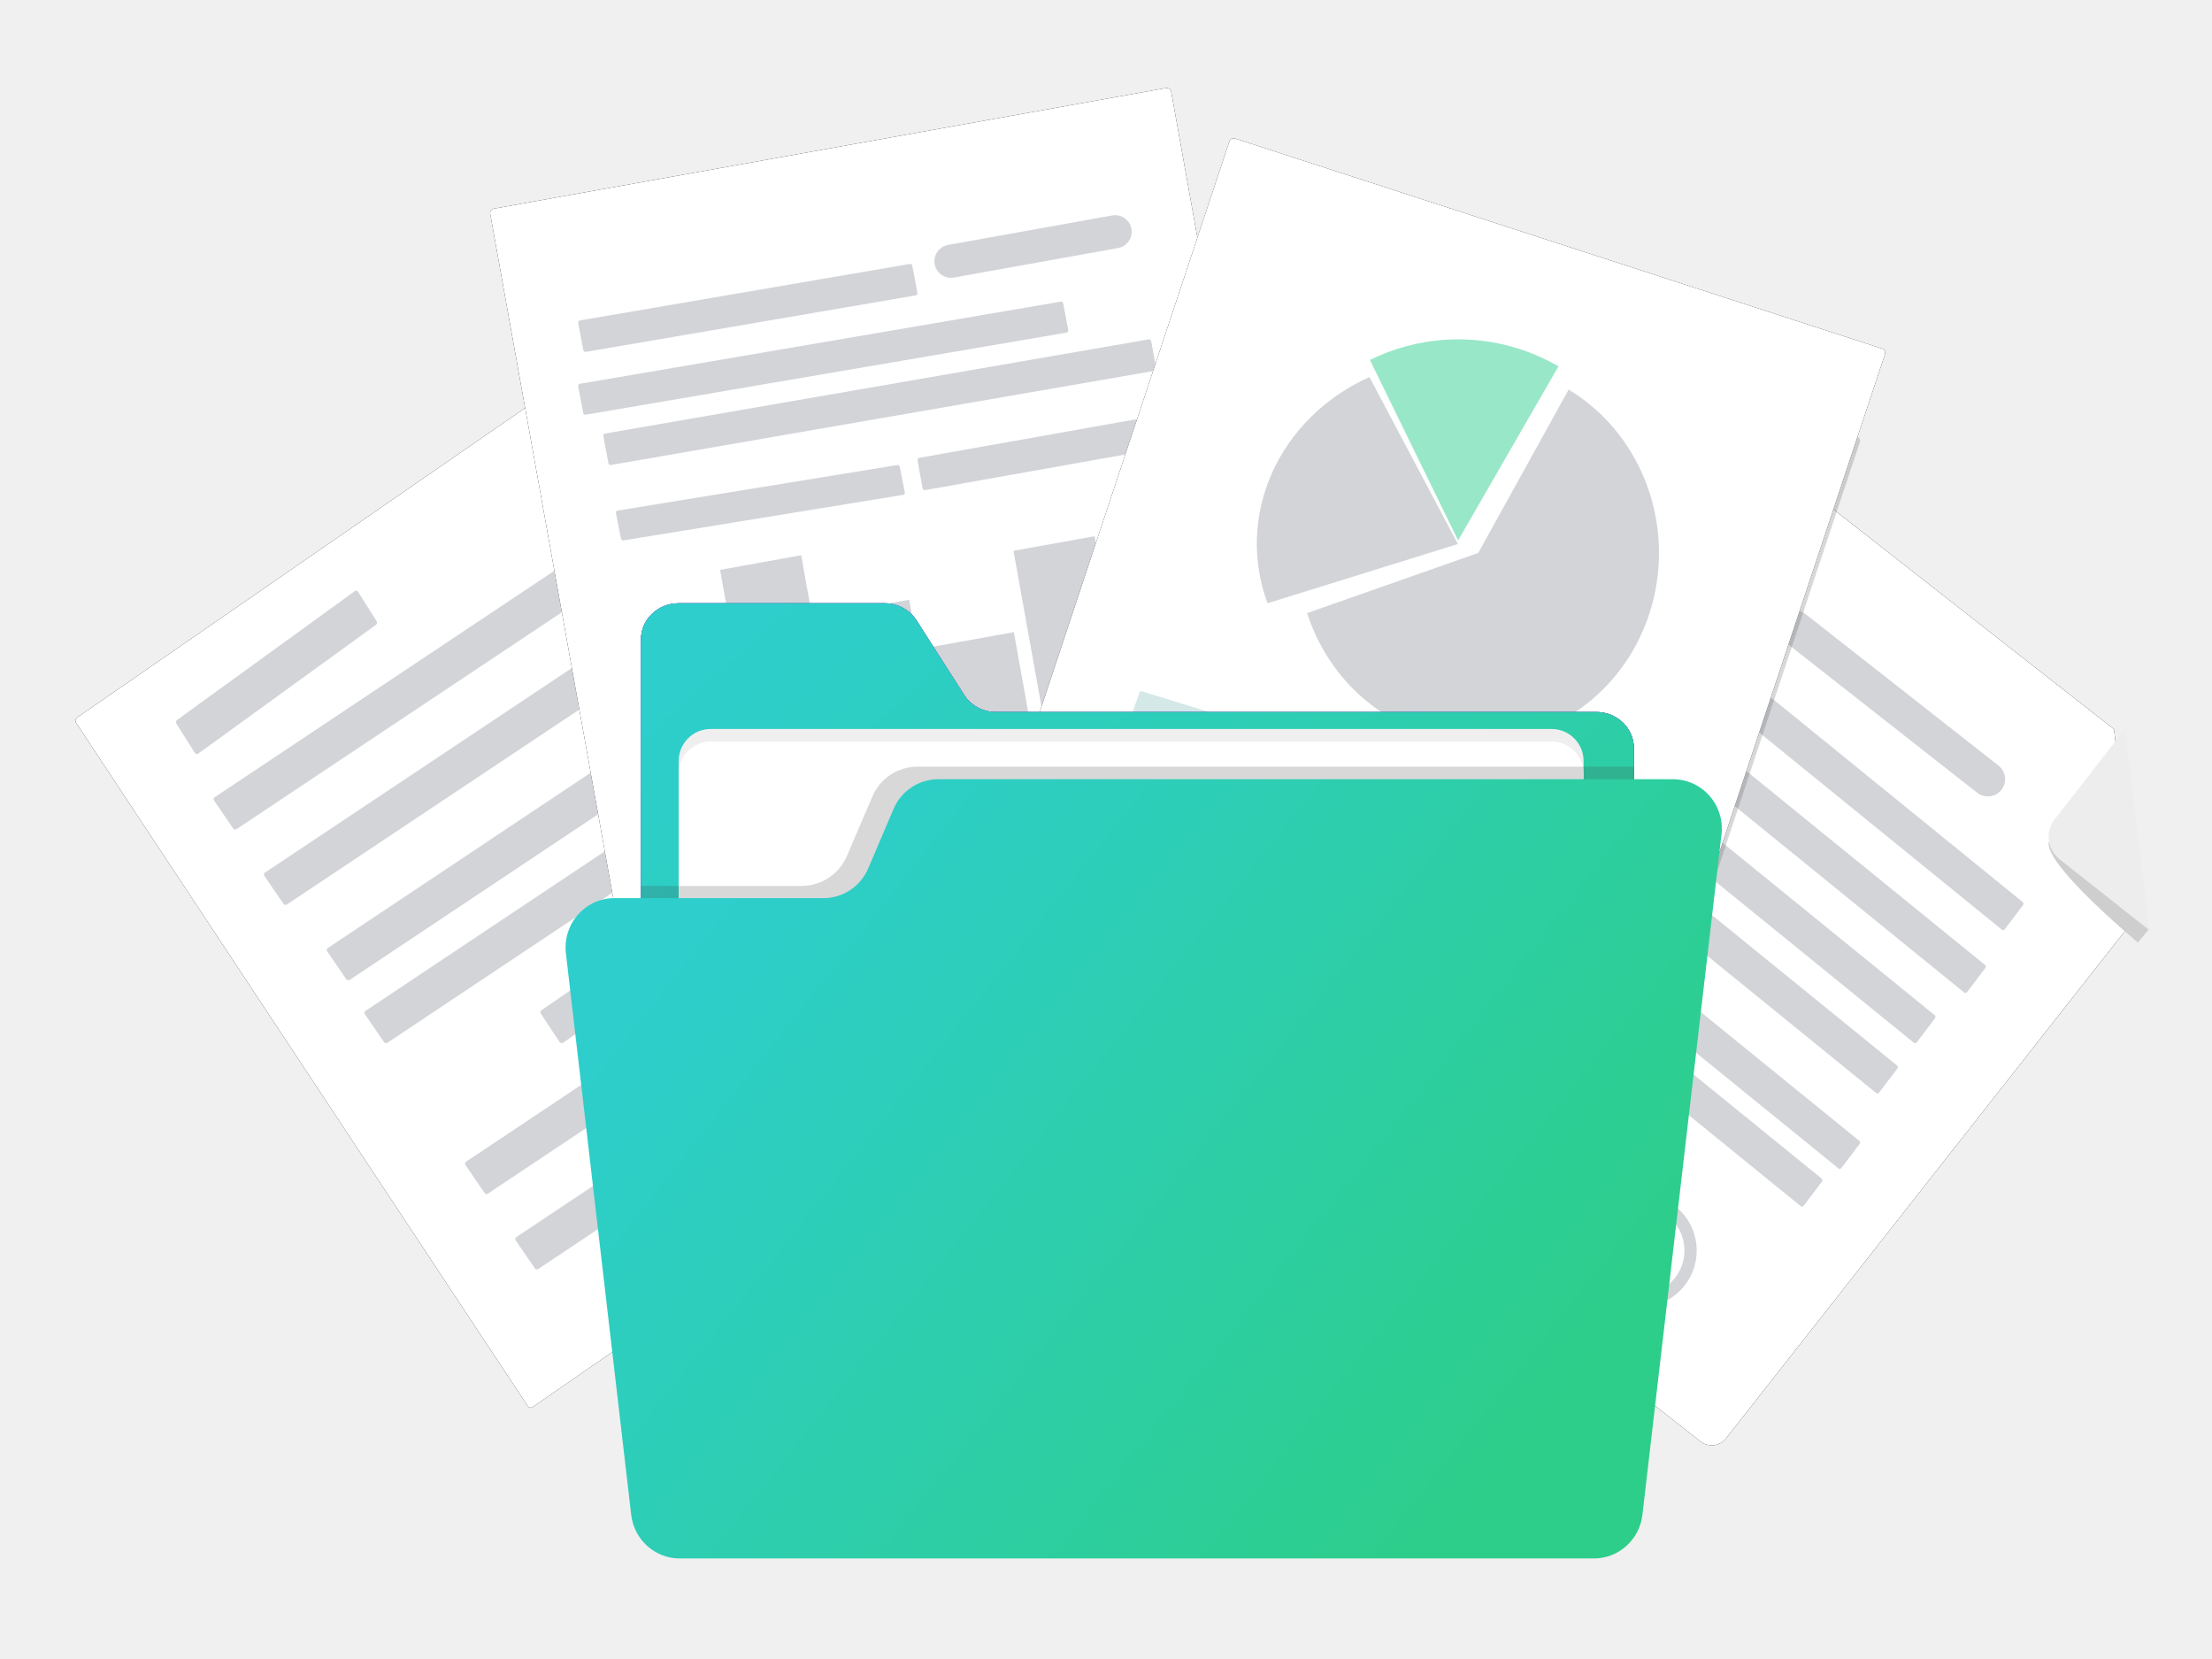
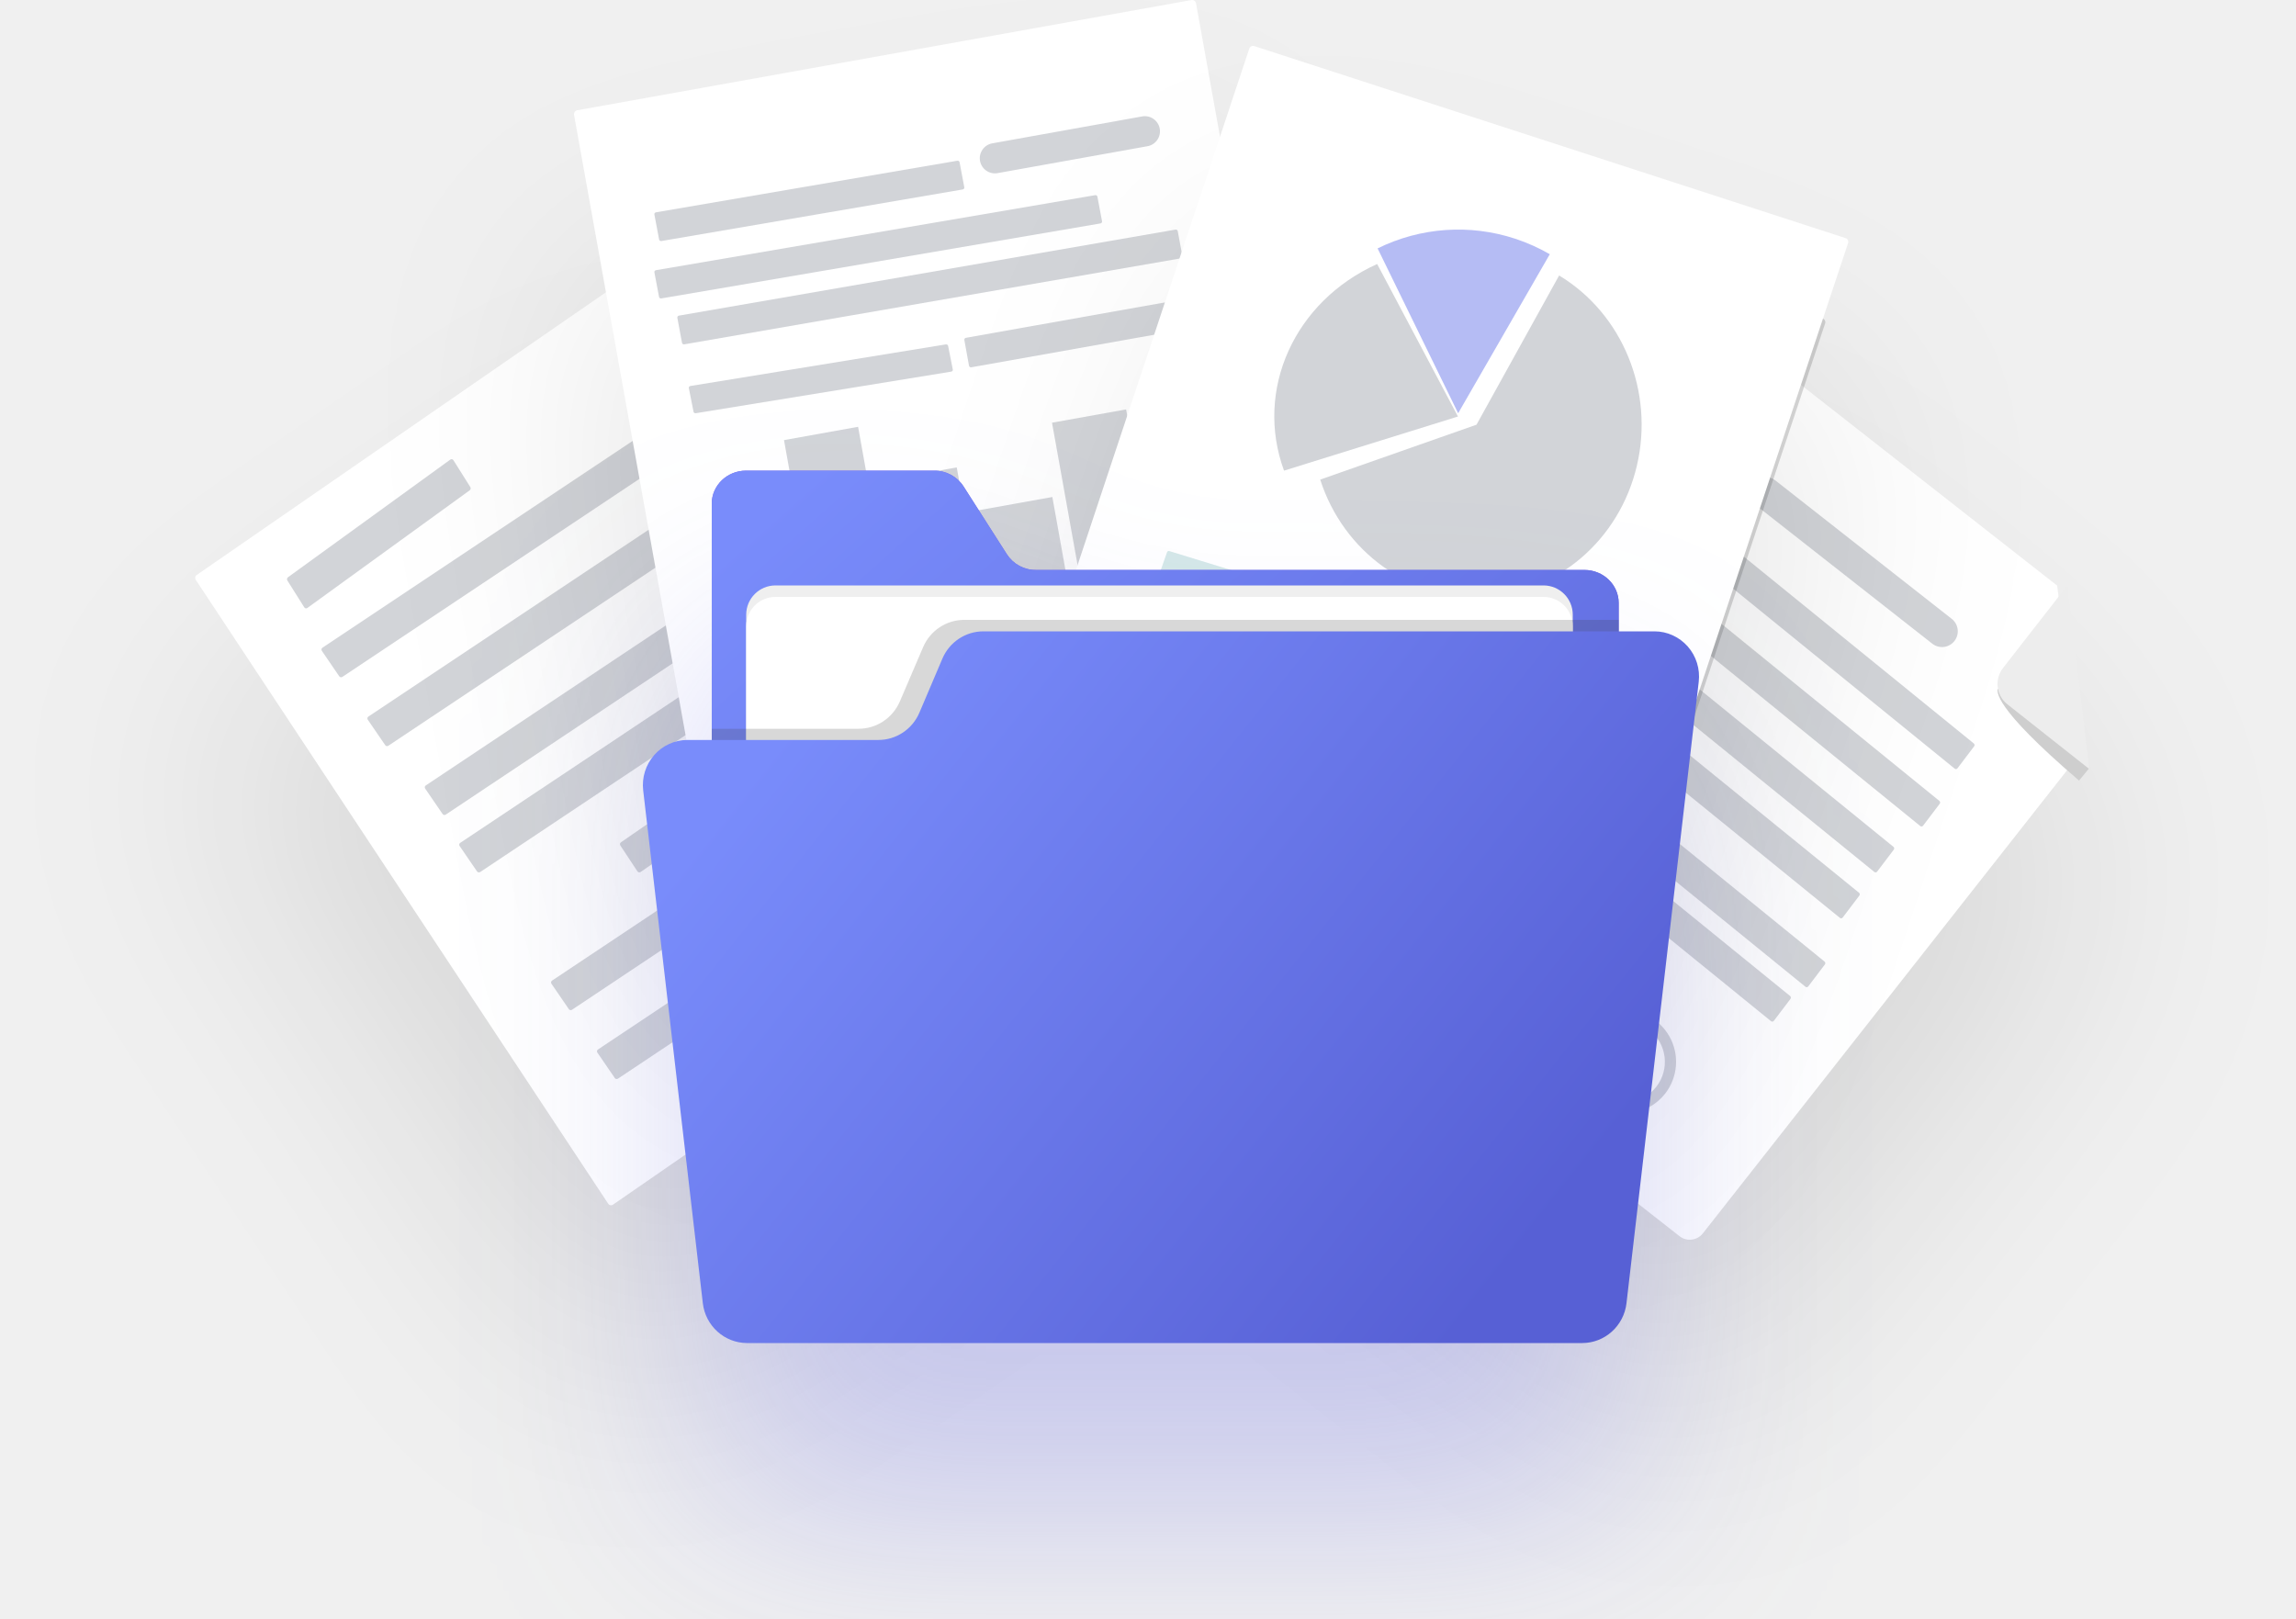
- <svg xmlns="http://www.w3.org/2000/svg" xmlns:xlink="http://www.w3.org/1999/xlink" width="176px" height="132px" viewBox="0 0 176 132" version="1.1">
+ <svg xmlns="http://www.w3.org/2000/svg" xmlns:xlink="http://www.w3.org/1999/xlink" width="200px" height="141px" viewBox="0 0 200 141" version="1.1">
  <defs>
-     <linearGradient x1="50%" y1="0%" x2="50%" y2="100%" id="linearGradient-1">
+     <path d="M164,65.903 L131.328,107.451 C130.836,108.074 129.932,108.183 129.305,107.694 L90.549,77.323 C89.926,76.831 89.817,75.929 90.306,75.303 L128.641,26.549 C129.134,25.926 130.038,25.817 130.664,26.306 L162.198,51.018 L162.776,55.807 L163.394,60.925 L164,65.903 Z" id="path-1" />
+     <filter x="-51.4%" y="-26.8%" width="202.7%" height="192.7%" filterUnits="objectBoundingBox" id="filter-2">
+       <feOffset dx="0" dy="16" in="SourceAlpha" result="shadowOffsetOuter1" />
+       <feGaussianBlur stdDeviation="10" in="shadowOffsetOuter1" result="shadowBlurOuter1" />
+       <feColorMatrix values="0 0 0 0 0   0 0 0 0 0   0 0 0 0 0  0 0 0 0.093 0" type="matrix" in="shadowBlurOuter1" />
+     </filter>
+     <path d="M79.868,74.91 L36.39,104.949 C36.255,105.041 36.074,105.005 35.983,104.868 L0.05,50.509 C-0.04,50.372 -0.005,50.186 0.129,50.094 L43.611,20.051 C43.745,19.959 43.926,19.995 44.017,20.132 L79.949,74.492 C79.993,74.558 80.01,74.639 79.994,74.718 C79.979,74.797 79.934,74.866 79.868,74.91 Z" id="path-3" />
+     <filter x="-47.5%" y="-25.9%" width="195.0%" height="189.4%" filterUnits="objectBoundingBox" id="filter-4">
+       <feOffset dx="0" dy="16" in="SourceAlpha" result="shadowOffsetOuter1" />
+       <feGaussianBlur stdDeviation="10" in="shadowOffsetOuter1" result="shadowBlurOuter1" />
+       <feColorMatrix values="0 0 0 0 0   0 0 0 0 0   0 0 0 0 0  0 0 0 0.093 0" type="matrix" in="shadowBlurOuter1" />
+     </filter>
+     <path d="M45.223,75.995 C45.033,76.028 44.851,75.902 44.816,75.712 L33.005,10.01 C32.972,9.82 33.099,9.638 33.289,9.604 L86.778,0.005 C86.968,-0.028 87.149,0.098 87.184,0.287 L98.994,65.99 C99.028,66.18 98.902,66.361 98.712,66.396 L45.223,75.995 Z" id="path-5" />
+     <filter x="-57.6%" y="-28.9%" width="215.2%" height="200.0%" filterUnits="objectBoundingBox" id="filter-6">
+       <feOffset dx="0" dy="16" in="SourceAlpha" result="shadowOffsetOuter1" />
+       <feGaussianBlur stdDeviation="10" in="shadowOffsetOuter1" result="shadowBlurOuter1" />
+       <feColorMatrix values="0 0 0 0 0   0 0 0 0 0   0 0 0 0 0  0 0 0 0.093 0" type="matrix" in="shadowBlurOuter1" />
+     </filter>
+     <path d="M122.738,83.983 L71.24,67.258 C71.057,67.198 70.957,67.003 71.018,66.822 L91.821,4.237 C91.882,4.057 92.079,3.958 92.262,4.017 L143.76,20.742 C143.943,20.802 144.043,20.997 143.982,21.178 L123.179,83.763 C123.118,83.943 122.921,84.042 122.738,83.983 L122.738,83.983 Z" id="path-7" />
+     <filter x="-52.1%" y="-27.5%" width="204.1%" height="195.0%" filterUnits="objectBoundingBox" id="filter-8">
+       <feOffset dx="0" dy="16" in="SourceAlpha" result="shadowOffsetOuter1" />
+       <feGaussianBlur stdDeviation="10" in="shadowOffsetOuter1" result="shadowBlurOuter1" />
+       <feColorMatrix values="0 0 0 0 0   0 0 0 0 0   0 0 0 0 0  0 0 0 0.093 0" type="matrix" in="shadowBlurOuter1" />
+     </filter>
+     <linearGradient x1="50%" y1="0%" x2="50%" y2="100%" id="linearGradient-9">
      <stop stop-color="#7A62E4" offset="0%" />
      <stop stop-color="#656EE4" offset="100%" />
    </linearGradient>
-     <linearGradient x1="6.16%" y1="4.935%" x2="91.179%" y2="95.065%" id="linearGradient-2">
+     <linearGradient x1="6.16%" y1="4.935%" x2="91.179%" y2="95.065%" id="linearGradient-10">
      <stop stop-color="#798CFB" offset="0%" />
      <stop stop-color="#5760D5" offset="100%" />
    </linearGradient>
-     <linearGradient x1="6.16%" y1="4.935%" x2="91.179%" y2="95.065%" id="linearGradient-3">
-       <stop stop-color="#2DCECC" offset="0%" />
-       <stop stop-color="#2DCE89" offset="100%" />
-     </linearGradient>
-     <path d="M79,11.524 L79,72.139 C79,73.722 77.669,75 76.025,75 L2.982,75 C1.339,75 0,73.722 0,72.139 L0,2.87 C0,1.287 1.341,-7.10542736e-15 2.982,-7.10542736e-15 L19.391,-7.10542736e-15 C20.411,-0.006 21.365,0.507 21.924,1.362 L25.708,7.286 C26.263,8.145 27.219,8.661 28.241,8.652 L76.028,8.652 C77.669,8.659 79,9.941 79,11.524 Z" id="path-4" />
-     <linearGradient x1="6.16%" y1="27.292%" x2="91.179%" y2="72.708%" id="linearGradient-5">
-       <stop stop-color="#2DCECC" offset="0%" />
-       <stop stop-color="#2DCE89" offset="100%" />
+     <path d="M124,52.524 L124,113.139 C124,114.722 122.669,116 121.025,116 L47.982,116 C46.339,116 45,114.722 45,113.139 L45,43.87 C45,42.286 46.341,41 47.982,41 L64.391,41 C65.411,40.994 66.365,41.507 66.924,42.362 L70.708,48.286 C71.263,49.145 72.219,49.661 73.241,49.652 L121.028,49.652 C122.669,49.659 124,50.941 124,52.524 Z" id="path-11" />
+     <filter x="-48.1%" y="-29.3%" width="196.2%" height="201.3%" filterUnits="objectBoundingBox" id="filter-12">
+       <feOffset dx="0" dy="16" in="SourceAlpha" result="shadowOffsetOuter1" />
+       <feGaussianBlur stdDeviation="10" in="shadowOffsetOuter1" result="shadowBlurOuter1" />
+       <feColorMatrix values="0 0 0 0 0.412   0 0 0 0 0.424   0 0 0 0 0.894  0 0 0 0.302 0" type="matrix" in="shadowBlurOuter1" />
+     </filter>
+     <linearGradient x1="6.16%" y1="27.292%" x2="91.179%" y2="72.708%" id="linearGradient-13">
+       <stop stop-color="#798CFB" offset="0%" />
+       <stop stop-color="#5760D5" offset="100%" />
    </linearGradient>
  </defs>
  <g id="icon-documentation" stroke="none" stroke-width="1" fill="none" fill-rule="evenodd">
-     <g transform="translate(6, 7)" fill-rule="nonzero">
-       <g id="Path" transform="translate(90, 26)">
-         <g id="path-1-link" fill="#000000">
-           <path d="M74,39.903 L41.328,81.451 C40.836,82.074 39.932,82.183 39.305,81.694 L0.549,51.323 C-0.074,50.831 -0.183,49.929 0.306,49.303 L38.641,0.549 C39.134,-0.074 40.038,-0.183 40.664,0.306 L72.198,25.018 L72.776,29.807 L73.394,34.925 L74,39.903 Z" id="path-1" />
-         </g>
-         <g id="path-1-link" fill="#FFFFFF">
-           <path d="M74,39.903 L41.328,81.451 C40.836,82.074 39.932,82.183 39.305,81.694 L0.549,51.323 C-0.074,50.831 -0.183,49.929 0.306,49.303 L38.641,0.549 C39.134,-0.074 40.038,-0.183 40.664,0.306 L72.198,25.018 L72.776,29.807 L73.394,34.925 L74,39.903 Z" id="path-1" />
-         </g>
+     <g id="28-[Converted]" transform="translate(17, 0)" fill-rule="nonzero">
+       <g id="Path">
+         <use fill="black" fill-opacity="1" filter="url(#filter-2)" xlink:href="#path-1" />
+         <use fill="#FFFFFF" xlink:href="#path-1" />
      </g>
      <path d="M157,60 C157.031,60.26 156.46,61.458 164.101,68 L165,66.909 L157,60 Z" id="Path" fill="#CECECE" />
      <path d="M157.474,58.2 C156.717,59.174 156.885,60.582 157.85,61.348 L165,67 L163.086,51 L157.474,58.2 Z" id="Path" fill="#EDEDED" />
      <path d="M113.094,81.919 C113.25,81.686 113.094,81.382 112.781,81.406 C112.359,81.447 111.934,81.444 111.512,81.399 L110.938,81.274 C110.531,81.227 110.451,81.006 110.7,80.609 C111.142,80.556 111.059,79.947 110.617,79.977 C110.072,80.015 109.344,80.072 108.896,79.701 C108.757,79.573 108.641,79.427 108.551,79.266 C108.708,79.261 108.863,79.24 109.016,79.205 C109.142,79.174 109.201,79.054 109.23,78.952 C109.315,78.664 109.306,78.432 109.327,78.21 C111.309,77.888 113.366,77.144 114.86,76.086 C115.151,75.881 114.948,75.506 114.614,75.514 C113.054,75.554 111.448,75.838 110.046,76.499 C109.55,76.731 109.064,77.017 108.815,77.495 C108.792,77.545 108.772,77.596 108.755,77.648 C108.297,77.71 107.836,77.746 107.374,77.755 C106.758,77.772 106.143,77.697 105.552,77.534 C105.128,77.409 104.484,77.229 104.484,76.761 C105.584,76.862 106.66,76.695 106.866,75.755 C107.176,74.34 104.715,75.19 103.96,76.062 C103.452,75.975 102.953,75.842 102.473,75.665 C102.06,75.517 101.794,76.103 102.207,76.252 C102.696,76.422 103.198,76.556 103.71,76.652 C103.554,78.174 106.517,78.424 107.607,78.389 C107.931,78.378 108.265,78.352 108.602,78.315 C108.562,78.687 108.602,78.649 108.011,78.641 C107.711,78.641 107.517,78.9 107.686,79.145 C107.998,79.598 108.256,80.149 108.785,80.413 C108.951,80.492 109.13,80.548 109.314,80.579 C109.269,80.656 109.262,80.747 109.293,80.83 C109.715,81.798 110.993,82.044 112.092,82.061 C111.325,82.801 110.295,83.259 109.19,83.353 C107.509,83.475 106.287,82.395 105.206,81.36 C104.902,81.069 104.344,81.445 104.65,81.738 C105.83,82.866 107.132,84.018 108.944,84 C110.527,83.98 112.253,83.165 113.094,81.919 Z M105.619,75.69 C106.299,75.659 105.545,76.06 105.283,76.106 C105.115,76.133 104.943,76.142 104.773,76.135 C104.913,75.971 105.428,75.699 105.618,75.687 L105.619,75.69 Z M109.858,77.33 C110.271,76.993 110.994,76.793 111.516,76.632 C112.098,76.457 112.696,76.331 113.302,76.256 C112.168,76.83 110.948,77.247 109.683,77.494 C109.738,77.436 109.796,77.381 109.857,77.33 L109.858,77.33 Z" id="Shape" fill="#4684AF" />
      <path d="M134.708,47.587 L154.25,47.587 C155.009,47.587 155.624,48.203 155.624,48.961 C155.624,49.72 155.009,50.335 154.25,50.335 L134.708,50.335 C133.95,50.335 133.334,49.72 133.334,48.961 C133.334,48.203 133.95,47.587 134.708,47.587 Z" id="Rectangle" fill="#D2D4D8" transform="translate(144.4791, 48.96131) rotate(38.13) translate(-144.4791, -48.96131) " />
      <path d="M153.27,66.962 L124.065,43.23 C123.991,43.169 123.978,43.058 124.036,42.981 L125.488,41.068 C125.546,40.991 125.653,40.977 125.728,41.037 L154.935,64.767 C155.009,64.828 155.022,64.939 154.963,65.016 L153.512,66.93 C153.484,66.968 153.443,66.993 153.397,66.999 C153.352,67.005 153.306,66.992 153.27,66.962 Z" id="Path" fill="#D2D4D8" />
      <path d="M150.271,71.961 L121.065,48.23 C120.991,48.169 120.978,48.058 121.036,47.981 L122.488,46.068 C122.546,45.991 122.654,45.977 122.728,46.037 L151.935,69.771 C152.009,69.832 152.022,69.943 151.964,70.02 L150.512,71.934 C150.453,72.01 150.345,72.022 150.271,71.961 Z" id="Path" fill="#D2D4D8" />
      <path d="M146.273,75.963 L117.065,52.23 C116.991,52.17 116.978,52.059 117.036,51.982 L118.489,50.068 C118.547,49.991 118.654,49.977 118.729,50.037 L147.934,73.771 C147.97,73.799 147.993,73.842 147.999,73.888 C148.004,73.935 147.992,73.982 147.963,74.018 L146.512,75.933 C146.454,76.009 146.347,76.022 146.273,75.963 L146.273,75.963 Z" id="Path" fill="#D2D4D8" />
      <path d="M143.275,79.964 L114.065,56.231 C113.991,56.17 113.978,56.059 114.036,55.982 L115.488,54.068 C115.546,53.991 115.654,53.977 115.728,54.037 L144.935,77.772 C145.009,77.832 145.022,77.942 144.964,78.019 L143.512,79.934 C143.454,80.009 143.349,80.022 143.275,79.964 L143.275,79.964 Z" id="Path" fill="#D2D4D8" />
      <path d="M140.272,85.963 L111.065,62.23 C110.991,62.17 110.978,62.059 111.036,61.981 L112.488,60.067 C112.547,59.991 112.654,59.978 112.728,60.038 L141.935,83.77 C142.009,83.83 142.022,83.941 141.963,84.018 L140.512,85.932 C140.454,86.009 140.346,86.023 140.272,85.963 L140.272,85.963 Z" id="Path" fill="#D2D4D8" />
      <path d="M137.272,88.962 L108.065,65.23 C107.991,65.169 107.978,65.058 108.037,64.981 L109.488,63.068 C109.547,62.991 109.654,62.977 109.728,63.037 L138.935,86.77 C139.009,86.83 139.022,86.941 138.964,87.019 L137.512,88.933 C137.453,89.009 137.346,89.022 137.272,88.962 Z" id="Path" fill="#D2D4D8" />
      <path d="M121.723,96.042 C120.291,94.918 119.676,93.043 120.166,91.29 C120.656,89.536 122.154,88.251 123.96,88.033 C125.767,87.814 127.528,88.706 128.421,90.292 C129.314,91.878 129.164,93.846 128.041,95.279 C126.505,97.232 123.679,97.574 121.723,96.042 Z M126.679,89.728 C125.148,88.524 122.931,88.79 121.727,90.322 C120.524,91.853 120.789,94.071 122.321,95.274 C123.852,96.478 126.069,96.212 127.272,94.681 C128.474,93.149 128.208,90.933 126.679,89.728 L126.679,89.728 Z" id="Shape" fill="#D2D4D8" />
-       <g id="Path" transform="translate(0, 20)">
-         <g id="path-3-link" fill="#000000">
-           <path d="M79.868,54.91 L36.39,84.949 C36.255,85.041 36.074,85.005 35.983,84.868 L0.05,30.509 C-0.04,30.372 -0.005,30.186 0.129,30.094 L43.611,0.051 C43.745,-0.041 43.926,-0.005 44.017,0.132 L79.949,54.492 C79.993,54.558 80.01,54.639 79.994,54.718 C79.979,54.797 79.934,54.866 79.868,54.91 Z" id="path-3" />
-         </g>
-         <g id="path-3-link" fill="#FFFFFF">
-           <path d="M79.868,54.91 L36.39,84.949 C36.255,85.041 36.074,85.005 35.983,84.868 L0.05,30.509 C-0.04,30.372 -0.005,30.186 0.129,30.094 L43.611,0.051 C43.745,-0.041 43.926,-0.005 44.017,0.132 L79.949,54.492 C79.993,54.558 80.01,54.639 79.994,54.718 C79.979,54.797 79.934,54.866 79.868,54.91 Z" id="path-3" />
-         </g>
+       <g id="Path">
+         <use fill="black" fill-opacity="1" filter="url(#filter-4)" xlink:href="#path-3" />
+         <use fill="#FFFFFF" xlink:href="#path-3" />
      </g>
      <path d="M23.916,42.712 L9.771,52.965 C9.684,53.028 9.565,53.004 9.505,52.91 L8.033,50.573 C7.974,50.479 7.997,50.351 8.084,50.288 L22.229,40.035 C22.317,39.972 22.436,39.996 22.495,40.09 L23.967,42.427 C24.026,42.521 24.004,42.648 23.916,42.712 Z" id="Path" fill="#D2D4D8" />
      <path d="M47.912,35.575 L12.825,58.967 C12.734,59.027 12.612,59.003 12.55,58.915 L11.034,56.696 C10.973,56.607 10.996,56.487 11.086,56.426 L46.174,33.035 C46.217,33.005 46.27,32.994 46.322,33.003 C46.374,33.013 46.419,33.043 46.448,33.086 L47.967,35.305 C48.027,35.394 48.003,35.516 47.912,35.575 Z" id="Path" fill="#D2D4D8" />
      <path d="M51.913,41.575 L16.828,64.965 C16.785,64.995 16.732,65.006 16.68,64.996 C16.629,64.987 16.583,64.956 16.555,64.913 L15.036,62.696 C15.005,62.653 14.993,62.6 15.004,62.549 C15.014,62.498 15.044,62.453 15.089,62.425 L50.174,39.035 C50.217,39.005 50.27,38.994 50.322,39.004 C50.373,39.013 50.419,39.044 50.447,39.087 L51.966,41.304 C52.027,41.394 52.003,41.514 51.913,41.575 Z" id="Path" fill="#D2D4D8" />
      <path d="M56.914,47.574 L21.826,70.965 C21.783,70.995 21.73,71.006 21.678,70.996 C21.627,70.987 21.581,70.956 21.553,70.913 L20.034,68.696 C19.973,68.606 19.997,68.485 20.087,68.425 L55.171,45.033 C55.262,44.973 55.384,44.997 55.445,45.086 L56.964,47.304 C56.994,47.346 57.006,47.398 56.997,47.449 C56.988,47.5 56.958,47.545 56.914,47.574 Z" id="Path" fill="#D2D4D8" />
      <path d="M59.914,52.575 L24.829,75.967 C24.738,76.027 24.616,76.003 24.554,75.914 L23.035,73.696 C23.005,73.654 22.994,73.601 23.004,73.55 C23.014,73.499 23.044,73.455 23.088,73.426 L58.173,50.035 C58.216,50.005 58.27,49.994 58.322,50.003 C58.373,50.013 58.419,50.044 58.447,50.088 L59.967,52.305 C60.027,52.394 60.003,52.515 59.914,52.575 Z" id="Path" fill="#D2D4D8" />
      <path d="M63.915,58.621 L38.798,75.966 C38.709,76.027 38.589,76.003 38.528,75.913 L37.035,73.654 C37.005,73.61 36.994,73.557 37.003,73.505 C37.013,73.453 37.043,73.408 37.087,73.379 L62.203,56.034 C62.292,55.973 62.413,55.997 62.473,56.087 L63.967,58.345 C64.027,58.436 64.003,58.559 63.915,58.621 L63.915,58.621 Z" id="Path" fill="#D2D4D8" />
      <path d="M67.913,64.571 L32.827,87.966 C32.737,88.027 32.614,88.004 32.553,87.915 L31.034,85.697 C30.973,85.607 30.997,85.486 31.087,85.426 L66.172,62.033 C66.263,61.973 66.385,61.997 66.447,62.085 L67.966,64.304 C67.995,64.346 68.006,64.398 67.996,64.449 C67.986,64.499 67.956,64.543 67.913,64.571 L67.913,64.571 Z" id="Path" fill="#D2D4D8" />
      <path d="M71.914,70.573 L36.828,93.967 C36.738,94.027 36.615,94.003 36.554,93.914 L35.035,91.697 C35.005,91.655 34.994,91.602 35.003,91.551 C35.013,91.5 35.044,91.455 35.088,91.427 L70.173,68.033 C70.264,67.973 70.386,67.997 70.447,68.086 L71.967,70.303 C72.027,70.392 72.003,70.513 71.914,70.573 Z" id="Path" fill="#D2D4D8" />
-       <g id="Path" transform="translate(33, 0)">
-         <g id="path-5-link" fill="#000000">
-           <path d="M12.223,75.995 C12.033,76.028 11.851,75.902 11.816,75.712 L0.005,10.01 C-0.028,9.82 0.099,9.638 0.289,9.604 L53.778,0.005 C53.968,-0.028 54.149,0.098 54.184,0.287 L65.994,65.99 C66.028,66.18 65.902,66.361 65.712,66.396 L12.223,75.995 Z" id="path-5" />
-         </g>
-         <g id="path-5-link" fill="#FFFFFF">
-           <path d="M12.223,75.995 C12.033,76.028 11.851,75.902 11.816,75.712 L0.005,10.01 C-0.028,9.82 0.099,9.638 0.289,9.604 L53.778,0.005 C53.968,-0.028 54.149,0.098 54.184,0.287 L65.994,65.99 C66.028,66.18 65.902,66.361 65.712,66.396 L12.223,75.995 Z" id="path-5" />
-         </g>
+       <g id="Path">
+         <use fill="black" fill-opacity="1" filter="url(#filter-6)" xlink:href="#path-5" />
+         <use fill="#FFFFFF" xlink:href="#path-5" />
      </g>
      <polygon id="Rectangle" fill="#D2D4D8" transform="translate(56.15944, 46.89217) rotate(-10.18) translate(-56.15944, -46.89217) " points="52.881 37.615 59.438 37.615 59.438 56.169 52.881 56.169" />
      <polygon id="Rectangle" fill="#D2D4D8" transform="translate(64.31044, 47.96794) rotate(-10.18) translate(-64.31044, -47.96794) " points="61.032 41.191 67.589 41.191 67.589 54.744 61.032 54.744" />
      <polygon id="Rectangle" fill="#D2D4D8" transform="translate(72.28411, 48.5742) rotate(-10.18) translate(-72.28411, -48.5742) " points="69.005 43.802 75.563 43.802 75.563 53.347 69.005 53.347" />
      <polygon id="Rectangle" fill="#D2D4D8" transform="translate(79.27345, 44.0802) rotate(-10.18) translate(-79.27345, -44.0802) " points="75.995 36.12 82.552 36.12 82.552 52.04 75.995 52.04" />
      <path d="M66.862,16.503 L40.608,20.998 C40.517,21.012 40.431,20.954 40.414,20.868 L40.002,18.682 C39.987,18.595 40.048,18.513 40.139,18.497 L66.392,14.002 C66.483,13.988 66.57,14.046 66.586,14.132 L66.998,16.317 C67.013,16.404 66.953,16.487 66.862,16.503 L66.862,16.503 Z" id="Path" fill="#D2D4D8" />
      <path d="M78.864,19.463 L40.6,25.998 C40.51,26.012 40.425,25.955 40.409,25.87 L40.002,23.72 C39.988,23.635 40.048,23.554 40.137,23.538 L78.401,17.002 C78.491,16.989 78.575,17.045 78.592,17.13 L78.998,19.281 C79.012,19.366 78.953,19.447 78.864,19.463 L78.864,19.463 Z" id="Path" fill="#D2D4D8" />
      <path d="M85.866,22.504 L42.601,29.998 C42.511,30.012 42.426,29.954 42.409,29.868 L42.002,27.681 C41.988,27.594 42.048,27.512 42.137,27.496 L85.398,20.002 C85.488,19.988 85.573,20.046 85.59,20.132 L85.998,22.318 C86.012,22.404 85.955,22.486 85.866,22.504 Z" id="Path" fill="#D2D4D8" />
      <path d="M49.466,58.892 L78.119,58.892 C78.846,58.892 79.436,59.482 79.436,60.209 C79.436,60.937 78.846,61.526 78.119,61.526 L49.466,61.526 C48.738,61.526 48.149,60.937 48.149,60.209 C48.149,59.482 48.738,58.892 49.466,58.892 Z" id="Rectangle" fill="#D2D4D8" transform="translate(63.79224, 60.20907) rotate(-10.18) translate(-63.79224, -60.20907) " />
      <path d="M92.866,62.504 L49.601,69.998 C49.511,70.012 49.426,69.954 49.409,69.868 L49.002,67.681 C48.988,67.594 49.048,67.512 49.137,67.496 L92.398,60.002 C92.488,59.988 92.573,60.046 92.59,60.132 L92.998,62.318 C93.012,62.404 92.955,62.486 92.866,62.504 Z" id="Path" fill="#D2D4D8" />
      <path d="M65.858,32.375 L43.607,35.998 C43.516,36.011 43.43,35.956 43.413,35.874 L43.002,33.802 C42.988,33.719 43.048,33.642 43.138,33.626 L65.394,30.002 C65.485,29.989 65.571,30.044 65.588,30.126 L65.998,32.199 C66.012,32.283 65.95,32.361 65.858,32.375 Z" id="Path" fill="#D2D4D8" />
      <path d="M86.863,28.57 L67.6,31.998 C67.51,32.012 67.426,31.953 67.409,31.864 L67.002,29.62 C66.987,29.53 67.047,29.446 67.137,29.43 L86.4,26.002 C86.49,25.988 86.575,26.047 86.591,26.136 L86.998,28.38 C87.013,28.469 86.953,28.554 86.863,28.57 L86.863,28.57 Z" id="Path" fill="#D2D4D8" />
      <path d="M69.561,11.295 L82.829,11.295 C83.557,11.295 84.147,11.885 84.147,12.612 C84.147,13.34 83.557,13.93 82.829,13.93 L69.561,13.93 C68.833,13.93 68.243,13.34 68.243,12.612 C68.243,11.885 68.833,11.295 69.561,11.295 Z" id="Rectangle" fill="#D2D4D8" transform="translate(76.1949, 12.6123) rotate(-10.18) translate(-76.1949, -12.6123) " />
      <g id="Group" opacity="0.2" transform="translate(69, 11)" fill="#3D3D3D">
        <path d="M51.74,79.984 L0.24,63.259 C0.152,63.231 0.079,63.169 0.038,63.087 C-0.004,63.005 -0.011,62.911 0.017,62.824 L20.819,0.237 C20.879,0.057 21.076,-0.042 21.26,0.017 L72.76,16.742 C72.943,16.802 73.042,16.997 72.983,17.178 L52.179,79.762 C52.119,79.942 51.923,80.041 51.74,79.984 L51.74,79.984 Z" id="Path" />
        <path d="M47.849,19.807 L40.385,32.573 L26.264,37.27 C28.379,43.483 34.392,47.568 41.018,47.293 C47.645,47.018 53.291,42.451 54.873,36.084 C56.455,29.718 53.592,23.084 47.849,19.807 Z" id="Path" />
        <path d="M47.064,17.338 C42.764,14.882 37.507,14.707 33.049,16.871 L39.606,30.096 L47.064,17.338 Z" id="Path" />
        <path d="M31.394,18.128 C24.666,21.372 21.427,29.053 23.833,36.059 L37.954,31.362 L31.394,18.128 Z" id="Path" />
        <path d="M30.85,52.126 L12.308,46.103 C12.27,46.091 12.238,46.065 12.22,46.03 C12.202,45.996 12.199,45.955 12.211,45.918 L12.847,44.005 C12.859,43.966 12.886,43.934 12.923,43.916 C12.959,43.899 13.001,43.896 13.039,43.909 L31.581,49.931 C31.62,49.943 31.652,49.97 31.671,50.006 C31.689,50.042 31.691,50.084 31.677,50.121 L31.042,52.035 C31.029,52.073 31.001,52.103 30.965,52.12 C30.929,52.137 30.887,52.139 30.85,52.126 L30.85,52.126 Z" id="Path" />
        <path d="M39.181,59.478 L10.916,50.298 C10.879,50.286 10.847,50.26 10.829,50.225 C10.811,50.191 10.808,50.15 10.82,50.113 L11.456,48.199 C11.468,48.161 11.495,48.129 11.531,48.111 C11.568,48.093 11.61,48.09 11.648,48.104 L39.912,57.284 C39.99,57.309 40.033,57.392 40.009,57.469 L39.372,59.383 C39.36,59.421 39.333,59.453 39.297,59.471 C39.261,59.489 39.219,59.491 39.181,59.478 L39.181,59.478 Z" id="Path" />
        <path d="M28.255,61.269 L9.316,55.116 C9.238,55.091 9.195,55.009 9.22,54.932 L9.856,53.018 C9.868,52.981 9.894,52.95 9.929,52.932 C9.964,52.914 10.005,52.911 10.043,52.923 L28.982,59.076 C29.06,59.101 29.103,59.184 29.078,59.261 L28.441,61.175 C28.416,61.252 28.333,61.294 28.255,61.269 Z" id="Path" />
        <path d="M42.044,59.495 L50.935,59.465 C51.569,59.463 52.084,59.974 52.086,60.608 C52.086,60.611 52.086,60.613 52.086,60.616 C52.084,61.255 51.566,61.773 50.927,61.775 L42.036,61.805 C41.403,61.807 40.887,61.296 40.885,60.662 C40.885,60.659 40.885,60.657 40.885,60.654 C40.887,60.015 41.405,59.497 42.044,59.495 Z" id="Rectangle" transform="translate(46.48567, 60.63499) rotate(18.19) translate(-46.48567, -60.63499) " />
        <path d="M33.679,53.773 L52.573,53.708 C53.206,53.706 53.721,54.218 53.724,54.852 C53.724,54.854 53.724,54.857 53.724,54.859 C53.721,55.499 53.204,56.016 52.565,56.018 L33.671,56.083 C33.038,56.085 32.522,55.574 32.52,54.94 C32.52,54.937 32.52,54.935 32.52,54.932 C32.522,54.293 33.04,53.775 33.679,53.773 Z" id="Rectangle" transform="translate(43.12187, 54.89579) rotate(18.19) translate(-43.12187, -54.89579) " />
      </g>
-       <g id="Path" transform="translate(71, 4)">
-         <g id="path-7-link" fill="#000000">
-           <path d="M51.738,79.983 L0.24,63.258 C0.057,63.198 -0.043,63.003 0.018,62.822 L20.821,0.237 C20.882,0.057 21.079,-0.042 21.262,0.017 L72.76,16.742 C72.943,16.802 73.043,16.997 72.982,17.178 L52.179,79.763 C52.118,79.943 51.921,80.042 51.738,79.983 L51.738,79.983 Z" id="path-7" />
-         </g>
-         <g id="path-7-link" fill="#FFFFFF">
-           <path d="M51.738,79.983 L0.24,63.258 C0.057,63.198 -0.043,63.003 0.018,62.822 L20.821,0.237 C20.882,0.057 21.079,-0.042 21.262,0.017 L72.76,16.742 C72.943,16.802 73.043,16.997 72.982,17.178 L52.179,79.763 C52.118,79.943 51.921,80.042 51.738,79.983 L51.738,79.983 Z" id="path-7" />
-         </g>
+       <g id="Path">
+         <use fill="black" fill-opacity="1" filter="url(#filter-8)" xlink:href="#path-7" />
+         <use fill="#FFFFFF" xlink:href="#path-7" />
      </g>
      <path d="M118.811,24 L111.616,36.997 L98,41.781 C100.039,48.107 105.837,52.266 112.226,51.987 C118.615,51.707 124.059,47.056 125.584,40.574 C127.109,34.092 124.349,27.337 118.811,24 Z" id="Path" fill="#D2D4D8" />
-       <path d="M118,22.147 C117.048,21.596 116.042,21.145 114.998,20.8 C111.043,19.494 106.735,19.796 103,21.64 L110.017,36 L118,22.147 Z" id="Path" fill="#2DCE8E" opacity="0.491" />
+       <path d="M118,22.147 C117.048,21.596 116.042,21.145 114.998,20.8 C111.043,19.494 106.735,19.796 103,21.64 L110.017,36 L118,22.147 Z" id="Path" fill="#6977E9" opacity="0.491" />
      <path d="M102.962,23 C95.743,26.255 92.268,33.967 94.849,41 L110,36.285 L102.962,23 Z" id="Path" fill="#D2D4D8" />
      <path d="M103.141,55.991 L84.108,50.144 C84.068,50.132 84.035,50.106 84.016,50.071 C83.998,50.036 83.995,49.996 84.009,49.959 L84.662,48.101 C84.675,48.063 84.703,48.033 84.74,48.015 C84.777,47.998 84.82,47.995 84.86,48.008 L103.893,53.856 C103.932,53.868 103.965,53.894 103.984,53.929 C104.002,53.964 104.005,54.004 103.991,54.041 L103.338,55.899 C103.326,55.937 103.298,55.968 103.261,55.985 C103.223,56.002 103.18,56.005 103.141,55.991 Z" id="Path" fill="#D4E8E8" />
      <path d="M111.17,63.992 L83.104,55.131 C83.066,55.119 83.034,55.093 83.016,55.059 C82.998,55.024 82.995,54.984 83.009,54.947 L83.641,53.1 C83.652,53.063 83.68,53.032 83.716,53.015 C83.752,52.998 83.794,52.995 83.831,53.008 L111.897,61.87 C111.935,61.881 111.966,61.906 111.984,61.939 C112.002,61.973 112.005,62.012 111.993,62.047 L111.362,63.895 C111.351,63.933 111.324,63.965 111.288,63.984 C111.251,64.002 111.209,64.005 111.17,63.992 Z" id="Path" fill="#D4E8E8" />
      <path d="M99.16,65.992 L80.104,60.106 C80.066,60.095 80.035,60.07 80.016,60.037 C79.998,60.004 79.995,59.965 80.007,59.93 L80.647,58.099 C80.659,58.063 80.686,58.032 80.723,58.015 C80.759,57.998 80.802,57.995 80.84,58.008 L99.896,63.893 C99.975,63.917 100.018,63.996 99.993,64.07 L99.353,65.901 C99.341,65.937 99.314,65.968 99.277,65.985 C99.241,66.002 99.198,66.005 99.16,65.992 Z" id="Path" fill="#D4E8E8" />
      <path d="M113.508,63.978 L122.354,63.978 C122.996,63.978 123.517,64.499 123.517,65.141 C123.517,65.783 122.996,66.303 122.354,66.303 L113.508,66.303 C112.866,66.303 112.346,65.783 112.346,65.141 C112.346,64.499 112.866,63.978 113.508,63.978 Z" id="Rectangle" fill="#D4E8E8" transform="translate(117.9312, 65.14074) rotate(18.19) translate(-117.9312, -65.14074) " />
      <path d="M124.162,62.993 L104.104,56.285 C104.066,56.273 104.035,56.246 104.016,56.209 C103.998,56.173 103.995,56.131 104.007,56.093 L104.648,54.106 C104.674,54.026 104.759,53.982 104.838,54.007 L124.896,60.715 C124.934,60.727 124.965,60.754 124.984,60.791 C125.002,60.827 125.005,60.869 124.993,60.907 L124.352,62.894 C124.326,62.974 124.241,63.018 124.162,62.993 Z" id="Path" fill="#D4E8E8" />
-       <g id="Path" transform="translate(45, 40.99995)">
-         <g id="path-11-link" fill="#000000">
-           <path d="M79,11.524 L79,72.139 C79,73.722 77.669,75 76.025,75 L2.982,75 C1.339,75 0,73.722 0,72.139 L0,2.87 C0,1.287 1.341,-7.10542736e-15 2.982,-7.10542736e-15 L19.391,-7.10542736e-15 C20.411,-0.006 21.365,0.507 21.924,1.362 L25.708,7.286 C26.263,8.145 27.219,8.661 28.241,8.652 L76.028,8.652 C77.669,8.659 79,9.941 79,11.524 Z" id="path-11" />
-         </g>
-         <g id="path-11-link" fill="url(#linearGradient-1)">
-           <path d="M79,11.524 L79,72.139 C79,73.722 77.669,75 76.025,75 L2.982,75 C1.339,75 0,73.722 0,72.139 L0,2.87 C0,1.287 1.341,-7.10542736e-15 2.982,-7.10542736e-15 L19.391,-7.10542736e-15 C20.411,-0.006 21.365,0.507 21.924,1.362 L25.708,7.286 C26.263,8.145 27.219,8.661 28.241,8.652 L76.028,8.652 C77.669,8.659 79,9.941 79,11.524 Z" id="path-11" />
-         </g>
-         <g id="path-11">
-           <use fill="url(#linearGradient-2)" xlink:href="#path-4" />
-           <use fill="url(#linearGradient-3)" xlink:href="#path-4" />
-         </g>
+       <g id="Path">
+         <use fill="black" fill-opacity="1" filter="url(#filter-12)" xlink:href="#path-11" />
+         <use fill="url(#linearGradient-9)" xlink:href="#path-11" />
+         <use fill="url(#linearGradient-10)" xlink:href="#path-11" />
      </g>
      <rect id="Rectangle" fill="#EFEFEF" x="48" y="51" width="72" height="64" rx="2.55" />
      <rect id="Rectangle" fill="#FFFFFF" x="48" y="52" width="72" height="64" rx="2.55" />
      <path d="M124,54 L124,108.023 L123.454,112.69 C123.272,114.255 122.178,115.558 120.677,116 L47.982,116 C46.339,116 45,114.716 45,113.126 L45,63.487 L57.786,63.487 C59.35,63.488 60.765,62.552 61.385,61.105 L63.405,56.39 C64.018,54.94 65.432,53.999 66.997,54 L124,54 Z" id="Path" fill="#3D3D3D" opacity="0.2" />
-       <path d="M124.681,113.526 C124.451,115.507 122.792,117 120.822,117 L48.081,117 C46.11,117 44.451,115.507 44.221,113.526 L39.027,68.855 C38.897,67.739 39.245,66.621 39.982,65.781 C40.719,64.942 41.776,64.462 42.886,64.462 L59.517,64.462 C61.069,64.462 62.473,63.527 63.087,62.084 L65.089,57.378 C65.703,55.935 67.106,55 68.658,55 L127.111,55 C128.221,54.999 129.279,55.479 130.017,56.319 C130.755,57.158 131.103,58.277 130.973,59.393 L124.681,113.526 Z" id="Path" fill="url(#linearGradient-5)" />
+       <path d="M124.681,113.526 C124.451,115.507 122.792,117 120.822,117 L48.081,117 C46.11,117 44.451,115.507 44.221,113.526 L39.027,68.855 C38.897,67.739 39.245,66.621 39.982,65.781 C40.719,64.942 41.776,64.462 42.886,64.462 L59.517,64.462 C61.069,64.462 62.473,63.527 63.087,62.084 L65.089,57.378 C65.703,55.935 67.106,55 68.658,55 L127.111,55 C128.221,54.999 129.279,55.479 130.017,56.319 C130.755,57.158 131.103,58.277 130.973,59.393 L124.681,113.526 Z" id="Path" fill="url(#linearGradient-13)" />
    </g>
  </g>
</svg>
